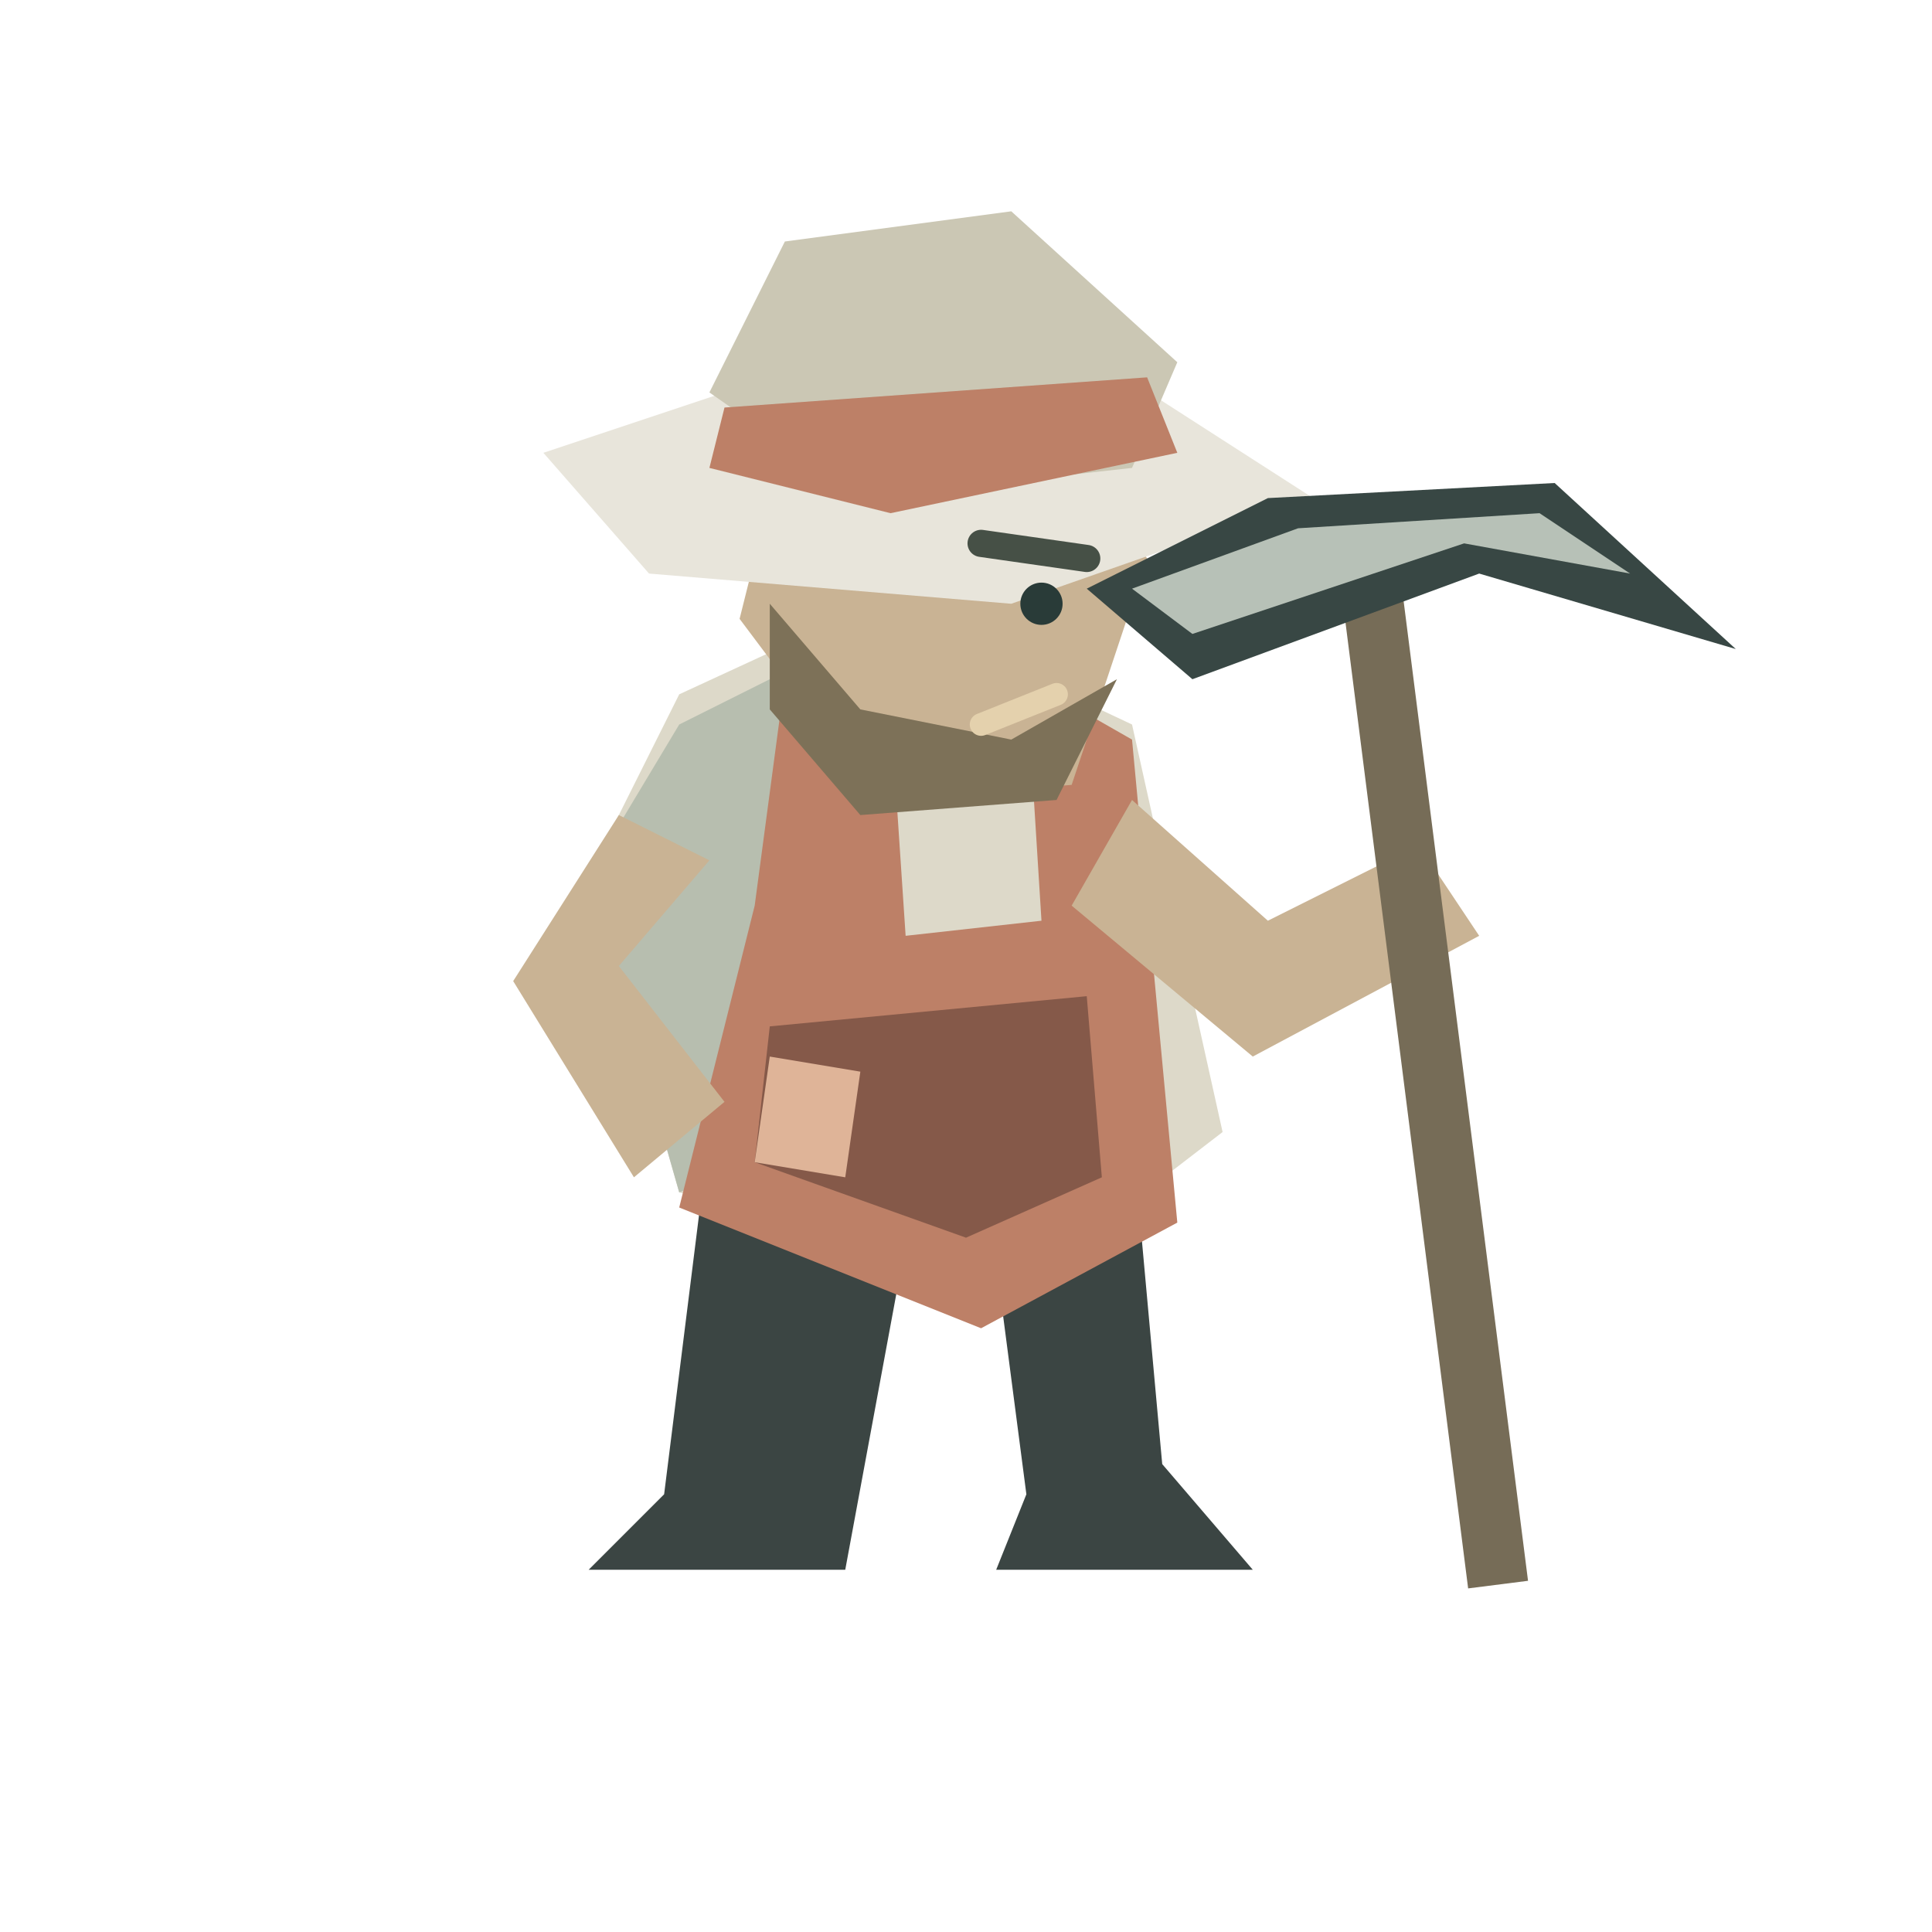
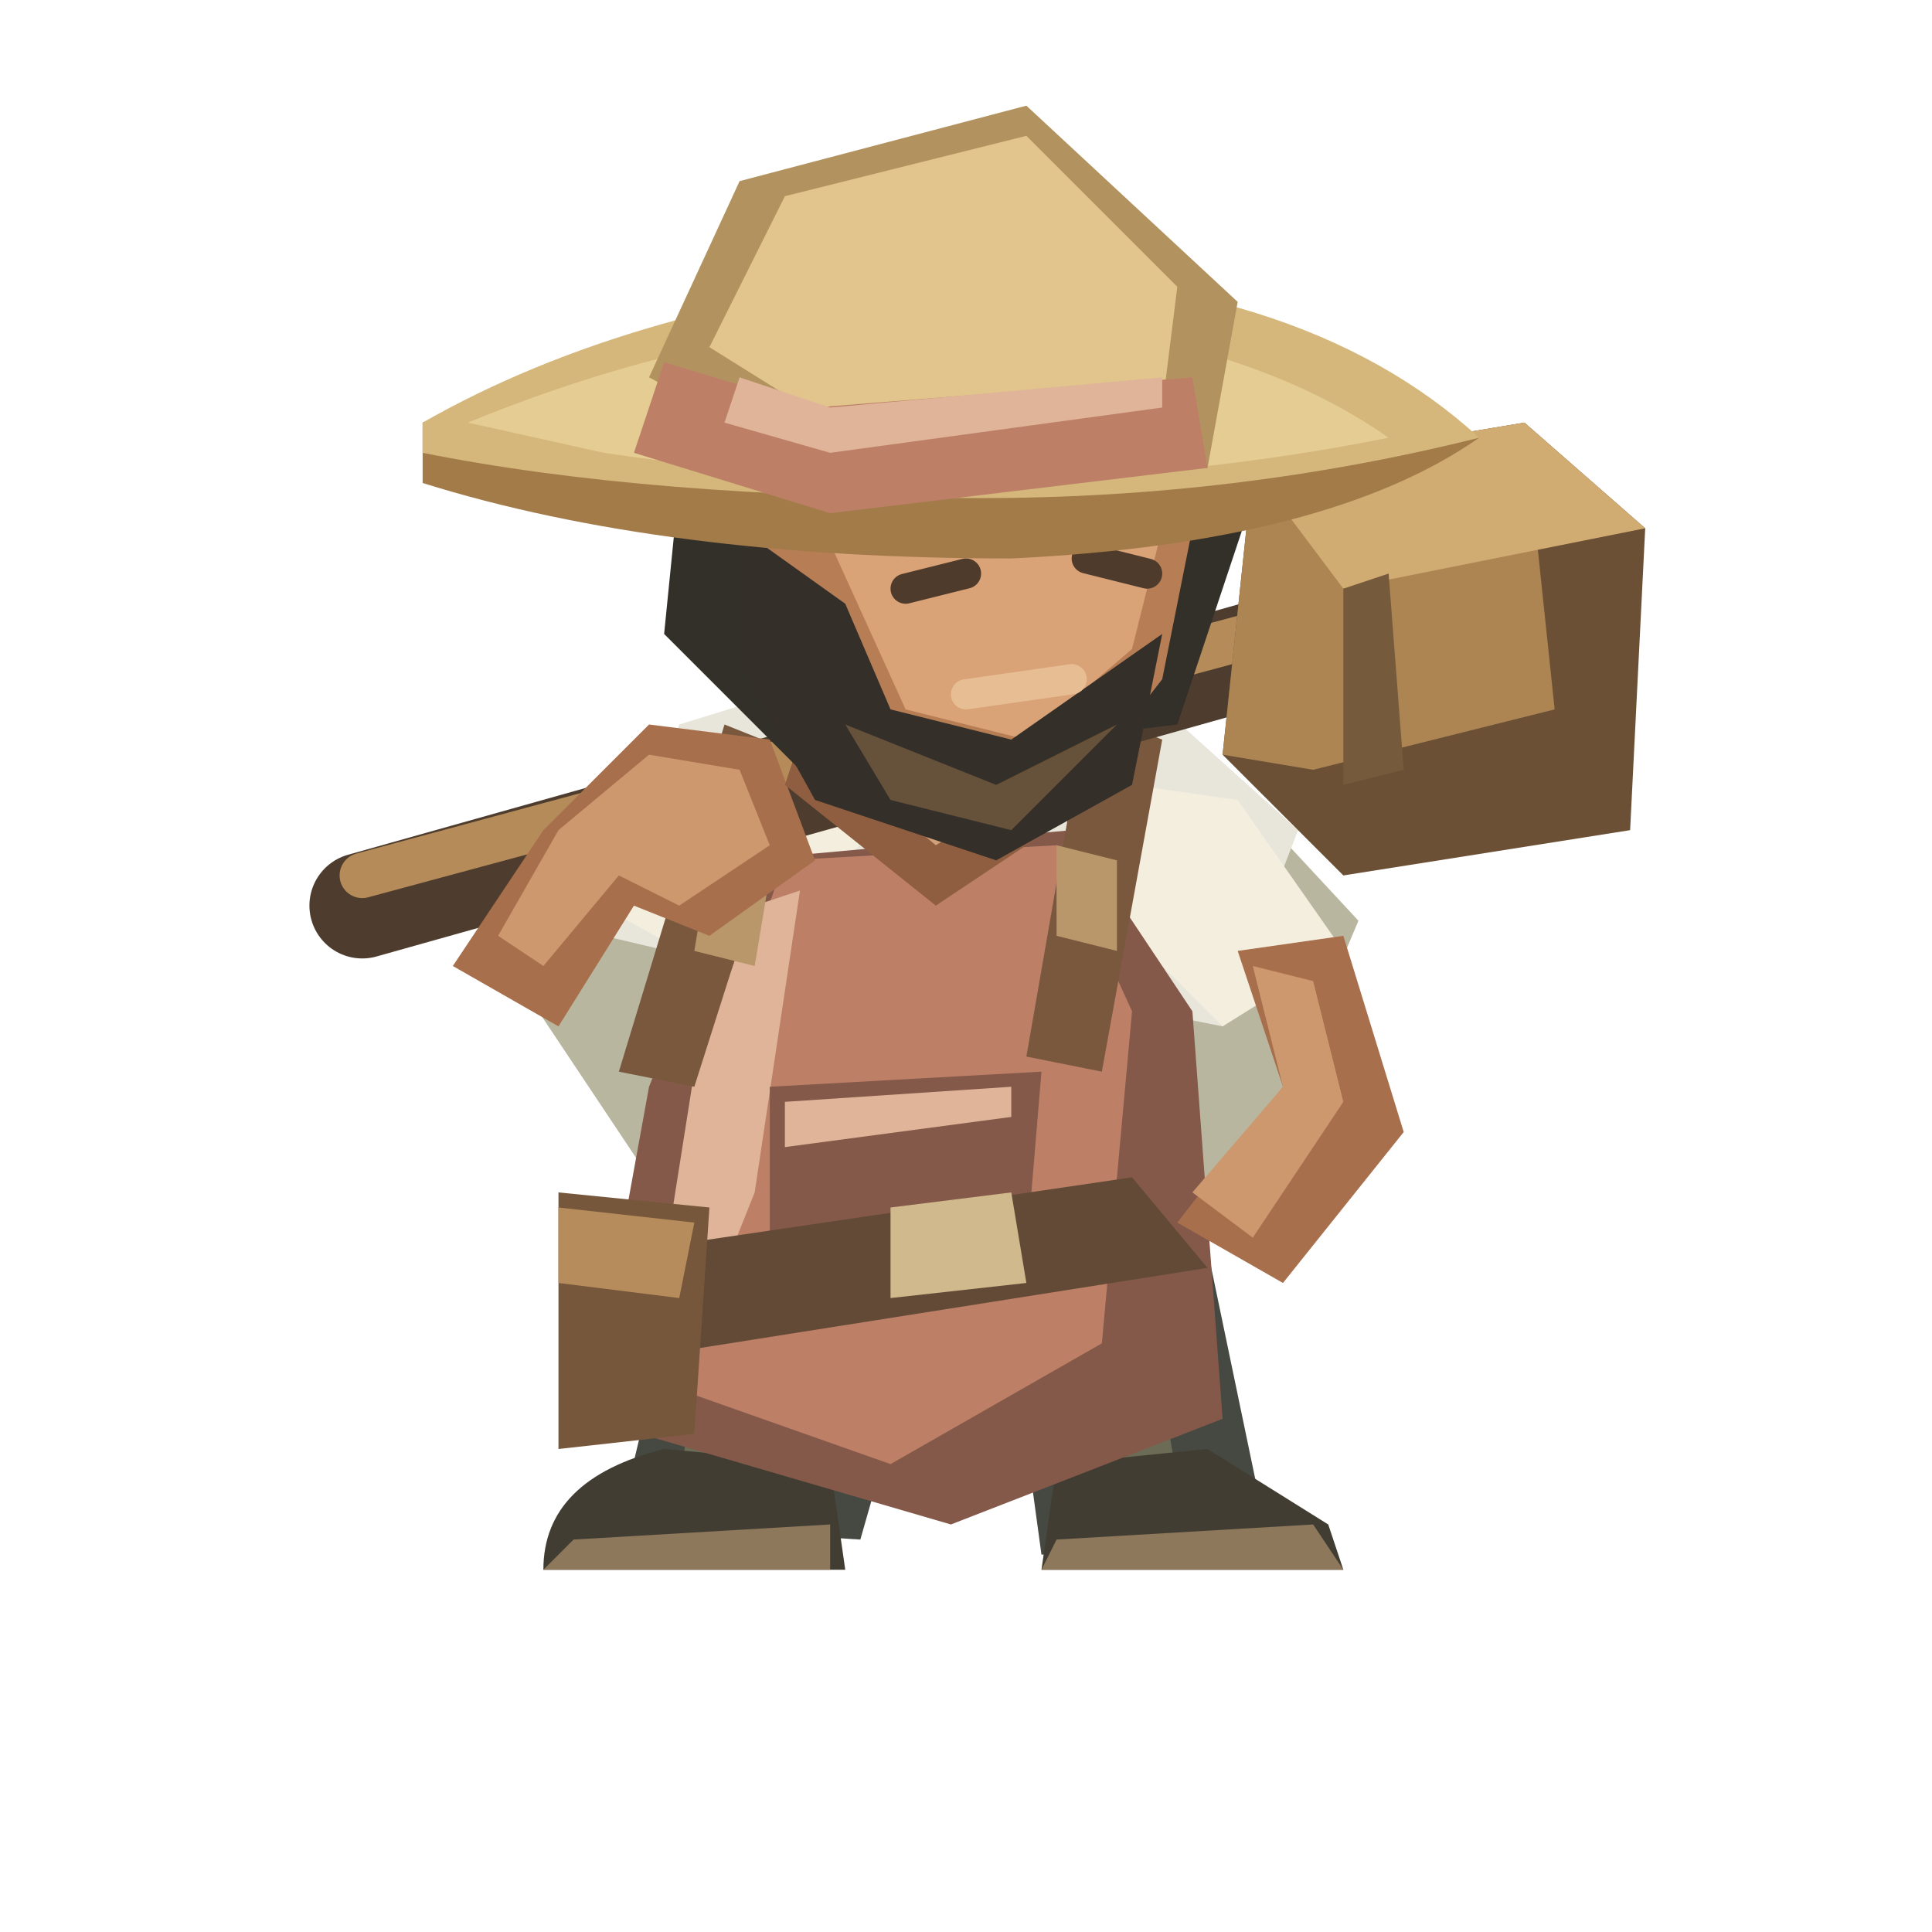
<svg xmlns="http://www.w3.org/2000/svg" width="128" height="128" viewBox="0 0 128 128">
-   <path fill="#3B4543" d="m47 75-3 24-5 5h17l5-27zm18 1 3 23-2 5h17l-6-7-2-22z" />
-   <path fill="#DDD9C9" d="m45 46 13-6 17 8 6 27-13 10-23-6-6-21z" />
-   <path fill="#B7BEAF" d="m45 48 8-4 2 31-10 4-6-21z" />
-   <path fill="#BD8067" d="m52 45 7 2 1 15 9-1-1-16 7 4 3 32-13 7-20-8 5-20z" />
-   <path fill="#855949" d="m51 68 21-2 1 12-9 4-14-5z" />
-   <path fill="#C9B394" d="m41 54-7 11 8 13 6-5-7-9 6-7zm34-1 9 8 10-5 4 6-15 8-12-10z" />
-   <path fill="#C9B394" d="m52 29 18-1 6 9-5 15-13 1-9-12z" />
-   <path fill="#947F63" d="m49 34 4-9 18 1 5 9-12-4z" />
-   <path fill="#E8E5DB" d="m36 30 15-5 22-1 14 9-20 7-24-2z" />
-   <path fill="#CBC7B4" d="m47 26 5-10 15-2 11 10-3 7-18 2z" />
-   <path fill="#BD8067" d="m48 27 28-2 2 5-19 4-12-3z" />
-   <path d="m91 40 8 63" fill="none" stroke="#766C57" stroke-width="4" stroke-linecap="square" />
-   <path fill="#384744" d="m72 39 12-6 19-1 12 11-17-5-19 7z" />
-   <path fill="#B7C1B7" d="m75 39 11-4 16-1 6 4-11-2-18 6z" />
-   <path fill="#7D7158" d="m51 40 6 7 10 2 7-4-4 8-13 1-6-7z" />
-   <path d="m65 36 7 1" stroke="#465046" stroke-width="1.8" stroke-linecap="round" />
-   <circle cx="69" cy="40" r="1.4" fill="#293B38" />
-   <path d="m65 48 5-2" stroke="#E4D1AD" stroke-width="1.5" stroke-linecap="round" />
-   <path fill="#DFB498" d="m51 70 6 1-1 7-6-1z" />
+   <g id="boots-and-trousers">
+     <path fill="#464941" d="m46 80 17 1-6 21-16-1zm20 1 13-3 5 24-15 1z" />
+     <path fill="#6C6B55" d="m48 81 9 1-4 15-8 1zm20 3 7-3 3 17-6 1z" />
+     <path fill="#423D32" d="m44 96 11 1 1 7H36q0-6 8-8m26 1 10-1 8 5 1 3H69z" />
+     <path fill="#8D785B" d="m38 102 17-1v3H36zm32 0 17-1 2 3H69z" />
+   </g>
+   <path fill="#B9B6A0" d="m45 49 14-6 18 4 13 14-8 19-39-2-10-15z" />
+   <path fill="#E8E5DB" d="m45 48 13-4 9 7 9-5 10 9-5 13-10-2-5-9-9 9-17-4z" />
+   <path fill="#F4EEDF" d="m44 52 7-3 6 7-10 8-9-5zm31 0 7 1 7 10-8 5-7-7z" />
+   <g id="apron-team-cloth">
+     <path fill="#855949" d="m49 57 22-2 8 12 2 27-18 7-24-7 4-22z" />
+     <path fill="#BD8067" d="m52 57 18-1 5 11-2 22-14 8-17-6 5-20z" />
+     <path fill="#DFB498" d="m50 60 3-1-3 20-4 10-3 1 3-19z" />
+     <path fill="#855949" d="m51 72 18-1-1 12-17 2z" />
+     <path fill="#DFB498" d="m52 73 15-1v2l-15 2z" />
+   </g>
+   <path fill="#79583E" d="m48 48 5 2-7 22-5-1zm24-1 5 2-4 22-5-1z" />
+   <path fill="#B9976B" d="m47 57 4 1-1 6-4-1zm23-1 4 1v6l-4-1z" />
+   <path fill="#634A36" d="m41 83 34-5 5 6-38 6z" />
+   <path fill="#D0B98C" d="m59 80 8-1 1 6-9 1z" />
+   <path fill="#77573B" d="m37 79 10 1-1 15-9 1z" />
+   <path fill="#B78C5D" d="m37 80 9 1-1 5-8-1z" />
+   <path fill="#A76F4C" d="m82 63 7-1 4 13-8 10-7-4 7-9z" />
+   <path fill="#CD986E" d="m83 64 4 1 2 8-6 9-4-3 6-7z" />
+   <path d="m24 60 64-18" stroke="#4E3D2E" stroke-width="7" stroke-linecap="round" />
+   <path d="m24 58 63-17" stroke="#B58C59" stroke-width="3" stroke-linecap="round" />
+   <path fill="#6C5036" d="m83 31 18-3 8 7-1 20-19 3-8-8z" />
+   <path fill="#AD8553" d="m83 31 18-3 2 19-16 4-6-1z" />
+   <path fill="#D1AC72" d="m83 31 18-3 8 7-20 4z" />
+   <path fill="#765A3C" d="m89 39 3-1 1 13-4 1z" />
+   <path fill="#A76F4C" d="m36 55 7-7 8 1 3 8-7 5-5-2-5 8-7-4z" />
+   <path fill="#CD986E" d="m37 55 6-5 6 1 2 5-6 4-4-2-5 6-3-2z" />
+   <path fill="#8F5E40" d="m56 40 16-1 2 13-12 8-10-8z" />
+   <path fill="#D0A079" d="m59 43 10-1 1 9-8 5-6-5z" />
+   <path fill="#332F29" d="M45 32q0-14 17-15 19-1 21 16l-5 15-25 3-9-9z" />
+   <path fill="#B77D54" d="m51 29 19-3 9 9-2 10-7 9-11-1-9-10z" />
+   <path fill="#DAA277" d="m58 29 12-2 7 8-2 8-7 6-8-2-5-11z" />
+   <path fill="#342F29" d="m49 35 7 5 3 7 8 2 10-7-2 10-9 5-12-4-5-9z" />
+   <path fill="#66513A" d="m56 48 10 4 8-4-7 7-8-2z" />
+   <path d="m60 39 4-1m8-1 4 1" stroke="#4E3B2B" stroke-width="2" stroke-linecap="round" />
+   <path d="m64 46 7-1" stroke="#E7BE93" stroke-width="2" stroke-linecap="round" />
+   <path fill="#A27B49" d="M28 28Q43 21 62 20 85 20 98 29Q88 36 67 37 44 37 28 32z" />
+   <path fill="#D5B77B" d="M28 28Q42 20 63 18 86 18 98 29Q82 33 65 33 43 33 28 30z" />
+   <path fill="#E5CC92" d="M31 28q17-7 34-7 17 1 27 8-25 5-52 1z" />
+   <path fill="#B29360" d="m43 25 6-13 19-5 14 13-2 11-24 1z" />
+   <path fill="#E1C58C" d="m47 23 5-10 16-4 10 10-1 8-22 1z" />
+   <path fill="#BD8067" d="m44 24 10 3 25-2 1 6-25 3-13-4z" />
+   <path fill="#DFB498" d="m49 25 6 2 22-2v2l-22 3-7-2z" />
</svg>
